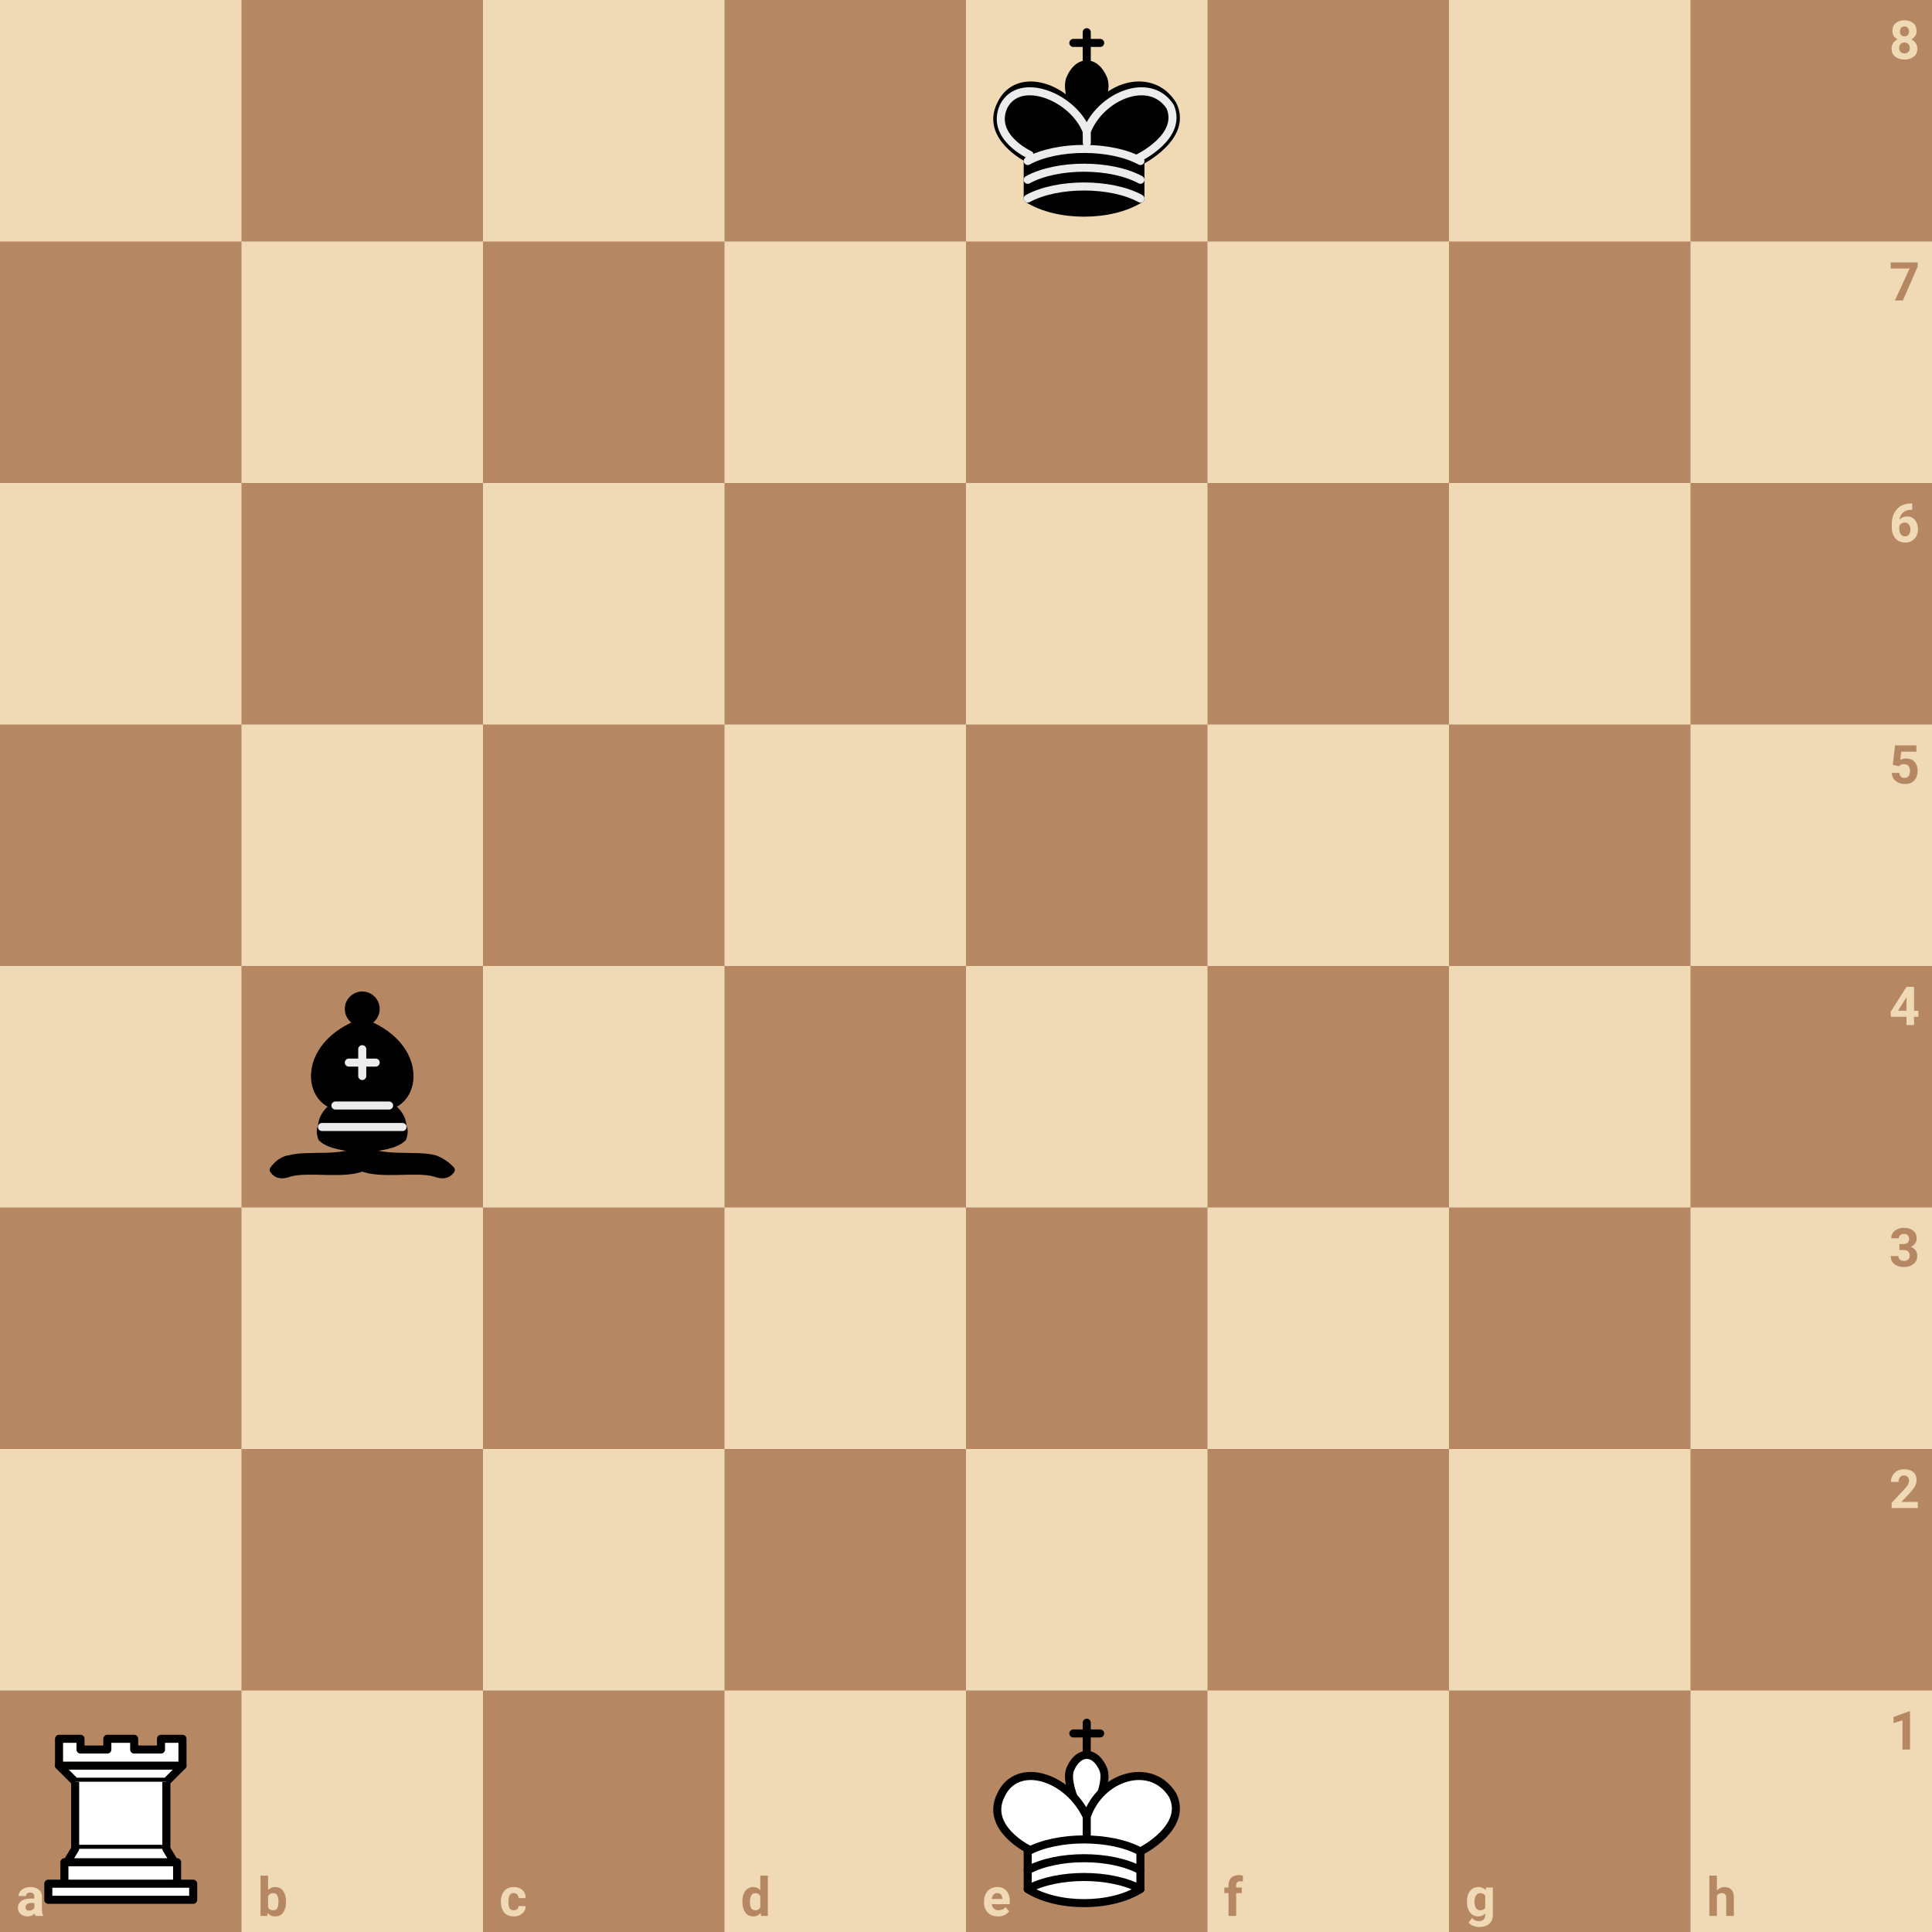
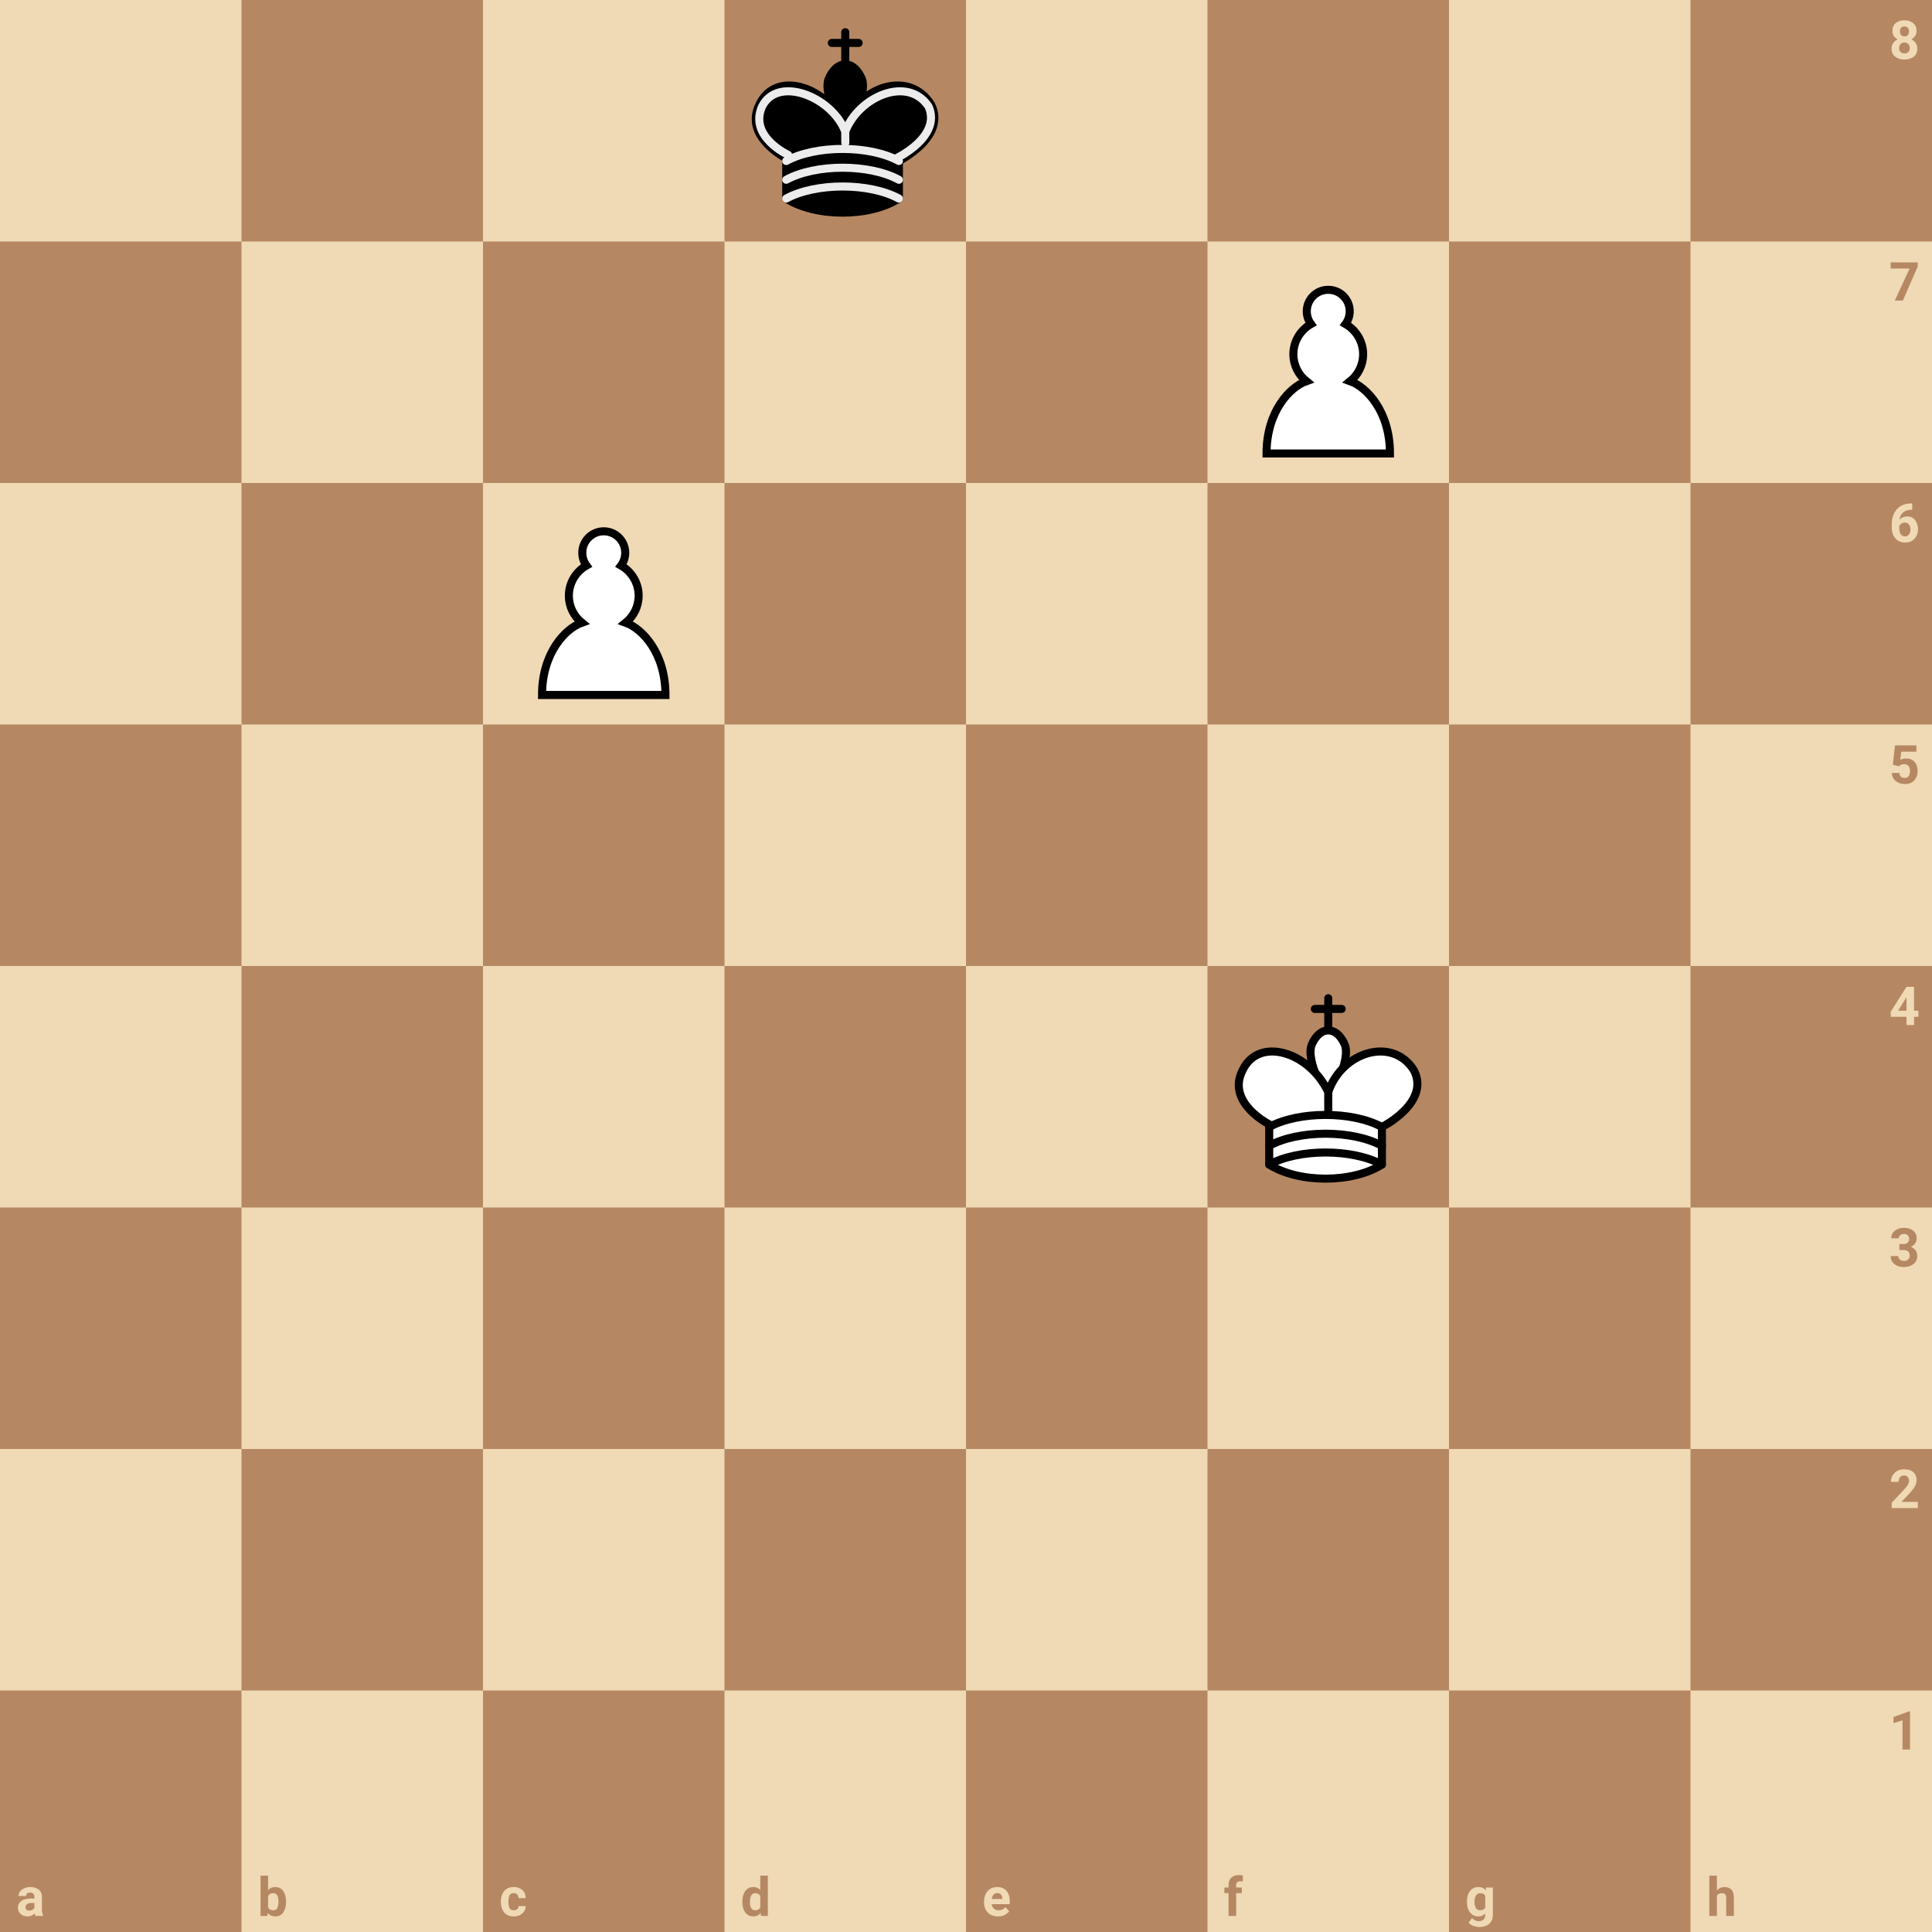
<svg xmlns="http://www.w3.org/2000/svg" viewBox="0 0 360 360" width="100%" height="100%">
  <defs>
    <g id="wP">
      <path d="M22.5 9c-2.21 0-4 1.79-4 4 0 .89.29 1.71.78 2.38C17.33 16.5 16 18.59 16 21c0 2.03.94 3.84 2.41 5.03-3 1.06-7.41 5.55-7.41 13.47h23c0-7.92-4.41-12.41-7.41-13.47 1.47-1.19 2.41-3 2.41-5.03 0-2.41-1.33-4.5-3.28-5.62.49-.67.78-1.49.78-2.38 0-2.21-1.79-4-4-4z" fill="#fff" stroke="#000" stroke-width="1.5" stroke-linecap="round" />
    </g>
    <g id="wN" fill="none" fill-rule="evenodd" stroke="#000" stroke-width="1.5" stroke-linecap="round" stroke-linejoin="round">
      <path d="M22 10c10.5 1 16.5 8 16 29H15c0-9 10-6.5 8-21" fill="#fff" />
      <path d="M24 18c.38 2.91-5.55 7.37-8 9-3 2-2.82 4.34-5 4-1.042-.94 1.41-3.04 0-3-1 0 .19 1.23-1 2-1 0-4.003 1-4-4 0-2 6-12 6-12s1.89-1.9 2-3.5c-.73-.994-.5-2-.5-3 1-1 3 2.5 3 2.5h2s.78-1.992 2.5-3c1 0 1 3 1 3" fill="#fff" />
      <path d="M9.5 25.5a.5.5 0 1 1-1 0 .5.5 0 1 1 1 0zm5.433-9.75a.5 1.5 30 1 1-.866-.5.5 1.5 30 1 1 .866.5z" fill="#000" />
    </g>
    <g id="wB" fill="none" fill-rule="evenodd" stroke="#000" stroke-width="1.5" stroke-linecap="round" stroke-linejoin="round">
      <g fill="#fff" stroke-linecap="butt">
        <path d="M9 36c3.39-.97 10.11.43 13.5-2 3.39 2.43 10.11 1.03 13.5 2 0 0 1.65.54 3 2-.68.97-1.65.99-3 .5-3.39-.97-10.11.46-13.5-1-3.39 1.46-10.11.03-13.5 1-1.354.49-2.323.47-3-.5 1.354-1.94 3-2 3-2z" />
        <path d="M15 32c2.5 2.5 12.5 2.5 15 0 .5-1.5 0-2 0-2 0-2.5-2.5-4-2.5-4 5.5-1.5 6-11.5-5-15.5-11 4-10.5 14-5 15.5 0 0-2.5 1.5-2.5 4 0 0-.5.5 0 2z" />
        <path d="M25 8a2.5 2.5 0 1 1-5 0 2.5 2.5 0 1 1 5 0z" />
      </g>
      <path d="M17.5 26h10M15 30h15m-7.5-14.5v5M20 18h5" stroke-linejoin="miter" />
    </g>
    <g id="wR" fill="#fff" fill-rule="evenodd" stroke="#000" stroke-width="1.5" stroke-linecap="round" stroke-linejoin="round">
      <path d="M9 39h27v-3H9v3zm3-3v-4h21v4H12zm-1-22V9h4v2h5V9h5v2h5V9h4v5" stroke-linecap="butt" />
      <path d="M34 14l-3 3H14l-3-3" />
      <path d="M31 17v12.5H14V17" stroke-linecap="butt" stroke-linejoin="miter" />
      <path d="M31 29.5l1.5 2.5h-20l1.5-2.5" />
      <path d="M11 14h23" fill="none" stroke-linejoin="miter" />
    </g>
    <g id="wQ" fill="#fff" fill-rule="evenodd" stroke="#000" stroke-width="1.5" stroke-linecap="round" stroke-linejoin="round">
      <path d="M8 12a2 2 0 1 1-4 0 2 2 0 1 1 4 0zm16.5-4.5a2 2 0 1 1-4 0 2 2 0 1 1 4 0zM41 12a2 2 0 1 1-4 0 2 2 0 1 1 4 0zM16 8.5a2 2 0 1 1-4 0 2 2 0 1 1 4 0zM33 9a2 2 0 1 1-4 0 2 2 0 1 1 4 0z" />
      <path d="M9 26c8.5-1.5 21-1.5 27 0l2-12-7 11V11l-5.5 13.5-3-15-3 15-5.5-14V25L7 14l2 12z" stroke-linecap="butt" />
      <path d="M9 26c0 2 1.5 2 2.5 4 1 1.5 1 1 .5 3.5-1.5 1-1.5 2.5-1.5 2.5-1.5 1.5.5 2.5.5 2.5 6.5 1 16.5 1 23 0 0 0 1.5-1 0-2.5 0 0 .5-1.5-1-2.5-.5-2.5-.5-2 .5-3.5 1-2 2.5-2 2.5-4-8.5-1.5-18.5-1.5-27 0z" stroke-linecap="butt" />
      <path d="M11.5 30c3.5-1 18.5-1 22 0M12 33.5c6-1 15-1 21 0" fill="none" />
    </g>
    <g id="wK" fill="none" fill-rule="evenodd" stroke="#000" stroke-width="1.5" stroke-linecap="round" stroke-linejoin="round">
      <path d="M22.5 11.63V6M20 8h5" stroke-linejoin="miter" />
      <path d="M22.5 25s4.5-7.5 3-10.5c0 0-1-2.5-3-2.5s-3 2.5-3 2.5c-1.5 3 3 10.5 3 10.5" fill="#fff" stroke-linecap="butt" stroke-linejoin="miter" />
      <path d="M11.5 37c5.5 3.5 15.5 3.5 21 0v-7s9-4.5 6-10.5c-4-6.5-13.5-3.5-16 4V27v-3.5c-3.5-7.5-13-10.5-16-4-3 6 5 10 5 10V37z" fill="#fff" />
      <path d="M11.5 30c5.5-3 15.5-3 21 0m-21 3.5c5.5-3 15.5-3 21 0m-21 3.5c5.5-3 15.5-3 21 0" />
    </g>
    <g id="bP">
      <path d="M22.5 9c-2.21 0-4 1.79-4 4 0 .89.29 1.71.78 2.38C17.33 16.5 16 18.59 16 21c0 2.03.94 3.84 2.41 5.03-3 1.06-7.41 5.55-7.41 13.47h23c0-7.92-4.41-12.41-7.41-13.47 1.47-1.19 2.41-3 2.41-5.03 0-2.41-1.33-4.5-3.28-5.62.49-.67.78-1.49.78-2.38 0-2.21-1.79-4-4-4z" fill="#000" stroke="#000" stroke-width="1.5" stroke-linecap="round" />
    </g>
    <g id="bN" fill="none" fill-rule="evenodd" stroke="#000" stroke-width="1.5" stroke-linecap="round" stroke-linejoin="round">
      <path d="M22 10c10.5 1 16.5 8 16 29H15c0-9 10-6.5 8-21" fill="#000" />
      <path d="M24 18c.38 2.91-5.55 7.37-8 9-3 2-2.82 4.34-5 4-1.042-.94 1.41-3.04 0-3-1 0 .19 1.23-1 2-1 0-4.003 1-4-4 0-2 6-12 6-12s1.89-1.9 2-3.5c-.73-.994-.5-2-.5-3 1-1 3 2.5 3 2.5h2s.78-1.992 2.5-3c1 0 1 3 1 3" fill="#000" />
      <path d="M9.5 25.5a.5.5 0 1 1-1 0 .5.5 0 1 1 1 0zm5.433-9.75a.5 1.5 30 1 1-.866-.5.5 1.5 30 1 1 .866.5z" fill="#ececec" stroke="#ececec" />
      <path d="M24.55 10.4l-.45 1.45.5.15c3.15 1 5.65 2.49 7.9 6.75S35.75 29.06 35.25 39l-.05.5h2.25l.05-.5c.5-10.06-.88-16.85-3.25-21.34-2.37-4.49-5.79-6.64-9.19-7.16l-.51-.1z" fill="#ececec" stroke="none" />
    </g>
    <g id="bB" fill="none" fill-rule="evenodd" stroke="#000" stroke-width="1.5" stroke-linecap="round" stroke-linejoin="round">
      <g fill="#000" stroke-linecap="butt">
        <path d="M9 36c3.39-.97 10.11.43 13.5-2 3.39 2.43 10.11 1.03 13.5 2 0 0 1.65.54 3 2-.68.97-1.65.99-3 .5-3.39-.97-10.11.46-13.5-1-3.39 1.46-10.11.03-13.5 1-1.354.49-2.323.47-3-.5 1.354-1.94 3-2 3-2z" />
        <path d="M15 32c2.5 2.5 12.5 2.5 15 0 .5-1.5 0-2 0-2 0-2.5-2.5-4-2.5-4 5.5-1.5 6-11.5-5-15.5-11 4-10.5 14-5 15.5 0 0-2.5 1.5-2.5 4 0 0-.5.5 0 2z" />
        <path d="M25 8a2.5 2.5 0 1 1-5 0 2.5 2.5 0 1 1 5 0z" />
      </g>
      <path d="M17.5 26h10M15 30h15m-7.5-14.5v5M20 18h5" stroke="#ececec" stroke-linejoin="miter" />
    </g>
    <g id="bR" fill-rule="evenodd" stroke="#000" stroke-width="1.5" stroke-linecap="round" stroke-linejoin="round">
      <path d="M9 39h27v-3H9v3zm3.5-7l1.5-2.5h17l1.5 2.5h-20zm-.5 4v-4h21v4H12z" stroke-linecap="butt" fill="#000" />
      <path d="M14 29.5v-13h17v13H14z" stroke-linecap="butt" stroke-linejoin="miter" fill="#000" />
      <path d="M14 16.5L11 14h23l-3 2.5H14zM11 14V9h4v2h5V9h5v2h5V9h4v5H11z" stroke-linecap="butt" fill="#000" />
      <path d="M12 35.5h21m-20-4h19m-18-2h17m-17-13h17M11 14h23" fill="none" stroke="#ececec" stroke-width="1" stroke-linejoin="miter" />
    </g>
    <g id="bQ" fill-rule="evenodd" stroke="#000" stroke-width="1.5" stroke-linecap="round" stroke-linejoin="round">
      <g stroke="none" fill="#000">
        <circle cx="6" cy="12" r="2.75" />
        <circle cx="14" cy="9" r="2.75" />
        <circle cx="22.5" cy="8" r="2.75" />
        <circle cx="31" cy="9" r="2.75" />
        <circle cx="39" cy="12" r="2.75" />
      </g>
      <path d="M9 26c8.5-1.5 21-1.5 27 0l2.5-12.5L31 25l-.3-14.1-5.2 13.6-3-14.5-3 14.5-5.2-13.6L14 25 6.5 13.5 9 26z" stroke-linecap="butt" fill="#000" />
      <path d="M9 26c0 2 1.5 2 2.5 4 1 1.5 1 1 .5 3.5-1.5 1-1.5 2.5-1.5 2.5-1.5 1.5.5 2.5.5 2.5 6.5 1 16.5 1 23 0 0 0 1.5-1 0-2.5 0 0 .5-1.5-1-2.5-.5-2.5-.5-2 .5-3.5 1-2 2.5-2 2.5-4-8.5-1.5-18.5-1.5-27 0z" stroke-linecap="butt" fill="#000" />
      <path d="M11 38.5a35 35 1 0 0 23 0" fill="none" stroke-linecap="butt" />
      <path d="M11 29a35 35 1 0 1 23 0m-21.5 2.5h20m-21 3a35 35 1 0 0 22 0m-23 3a35 35 1 0 0 24 0" fill="none" stroke="#ececec" />
    </g>
    <g id="bK" fill="none" fill-rule="evenodd" stroke="#000" stroke-width="1.5" stroke-linecap="round" stroke-linejoin="round">
      <path d="M22.5 11.63V6" stroke-linejoin="miter" />
      <path d="M22.5 25s4.5-7.5 3-10.5c0 0-1-2.5-3-2.5s-3 2.5-3 2.5c-1.5 3 3 10.5 3 10.5" fill="#000" stroke-linecap="butt" stroke-linejoin="miter" />
      <path d="M11.5 37c5.5 3.5 15.5 3.5 21 0v-7s9-4.5 6-10.5c-4-6.5-13.5-3.5-16 4V27v-3.5c-3.5-7.5-13-10.5-16-4-3 6 5 10 5 10V37z" fill="#000" />
      <path d="M20 8h5" stroke-linejoin="miter" />
      <path d="M32 29.5s8.5-4 6.03-9.65C34.15 14 25 18 22.5 24.5l.01 2.1-.01-2.1C20 18 9.906 14 6.997 19.85c-2.497 5.65 4.853 9 4.853 9" stroke="#ececec" />
      <path d="M11.5 30c5.5-3 15.5-3 21 0m-21 3.5c5.5-3 15.5-3 21 0m-21 3.5c5.5-3 15.5-3 21 0" stroke="#ececec" />
    </g>
  </defs>
  <rect width="360" height="360" fill="#f0d9b5" />
  <g fill="#b58863">
    <rect x="45" y="0" width="45" height="45" />
    <rect x="135" y="0" width="45" height="45" />
    <rect x="225" y="0" width="45" height="45" />
    <rect x="315" y="0" width="45" height="45" />
    <rect x="0" y="45" width="45" height="45" />
    <rect x="90" y="45" width="45" height="45" />
    <rect x="180" y="45" width="45" height="45" />
    <rect x="270" y="45" width="45" height="45" />
    <rect x="45" y="90" width="45" height="45" />
    <rect x="135" y="90" width="45" height="45" />
    <rect x="225" y="90" width="45" height="45" />
    <rect x="315" y="90" width="45" height="45" />
    <rect x="0" y="135" width="45" height="45" />
    <rect x="90" y="135" width="45" height="45" />
    <rect x="180" y="135" width="45" height="45" />
    <rect x="270" y="135" width="45" height="45" />
    <rect x="45" y="180" width="45" height="45" />
    <rect x="135" y="180" width="45" height="45" />
    <rect x="225" y="180" width="45" height="45" />
    <rect x="315" y="180" width="45" height="45" />
    <rect x="0" y="225" width="45" height="45" />
    <rect x="90" y="225" width="45" height="45" />
    <rect x="180" y="225" width="45" height="45" />
    <rect x="270" y="225" width="45" height="45" />
    <rect x="45" y="270" width="45" height="45" />
    <rect x="135" y="270" width="45" height="45" />
    <rect x="225" y="270" width="45" height="45" />
    <rect x="315" y="270" width="45" height="45" />
    <rect x="0" y="315" width="45" height="45" />
    <rect x="90" y="315" width="45" height="45" />
    <rect x="180" y="315" width="45" height="45" />
    <rect x="270" y="315" width="45" height="45" />
  </g>
  <g font-family="-apple-system,BlinkMacSystemFont,'Segoe UI',Roboto,sans-serif" font-size="10" font-weight="bold">
    <text x="3" y="357" fill="#f0d9b5">a</text>
    <text x="48" y="357" fill="#b58863">b</text>
    <text x="93" y="357" fill="#f0d9b5">c</text>
    <text x="138" y="357" fill="#b58863">d</text>
    <text x="183" y="357" fill="#f0d9b5">e</text>
    <text x="228" y="357" fill="#b58863">f</text>
    <text x="273" y="357" fill="#f0d9b5">g</text>
    <text x="318" y="357" fill="#b58863">h</text>
    <text x="352" y="11" fill="#f0d9b5">8</text>
    <text x="352" y="56" fill="#b58863">7</text>
    <text x="352" y="101" fill="#f0d9b5">6</text>
    <text x="352" y="146" fill="#b58863">5</text>
    <text x="352" y="191" fill="#f0d9b5">4</text>
    <text x="352" y="236" fill="#b58863">3</text>
    <text x="352" y="281" fill="#f0d9b5">2</text>
    <text x="352" y="326" fill="#b58863">1</text>
  </g>
  <g>
-     <use href="#bK" x="180" y="0" />
-     <use href="#bB" x="45" y="180" />
-     <use href="#wR" x="0" y="315" />
-     <use href="#wK" x="180" y="315" />
+     <use href="#bK" x="135" y="0" />
+     <use href="#wP" x="225" y="45" />
+     <use href="#wP" x="90" y="90" />
+     <use href="#wK" x="225" y="180" />
  </g>
</svg>
